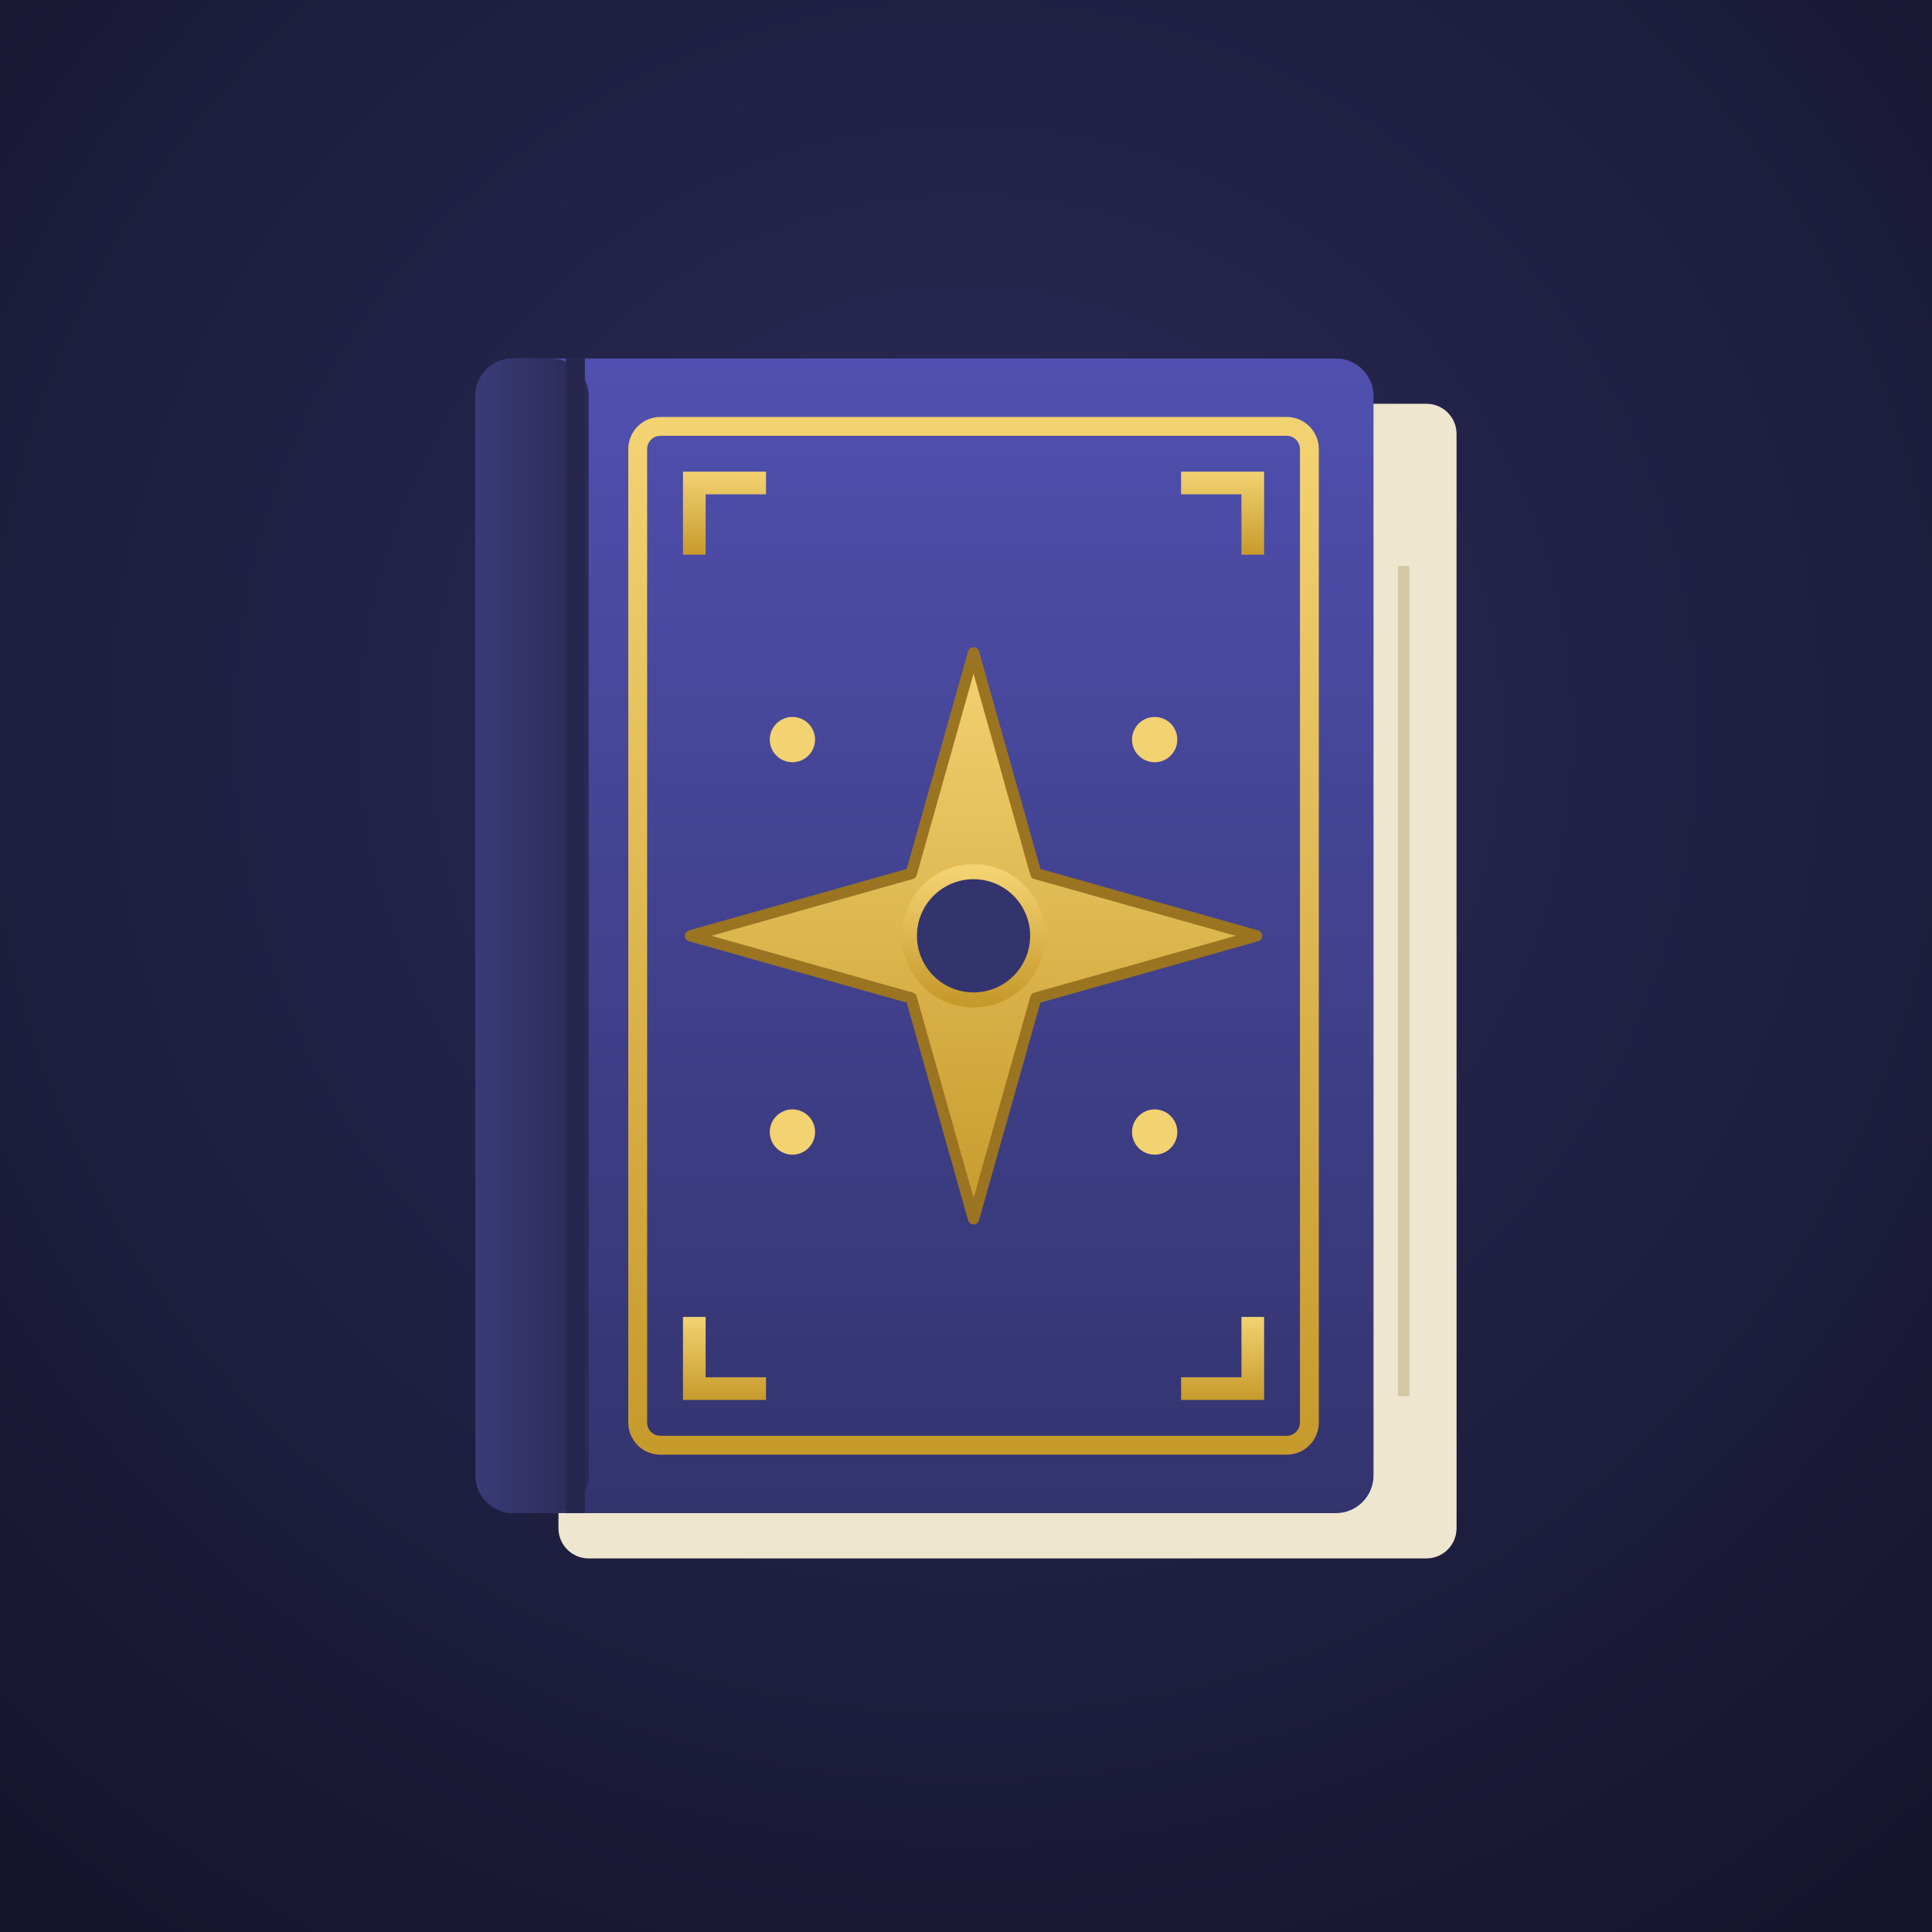
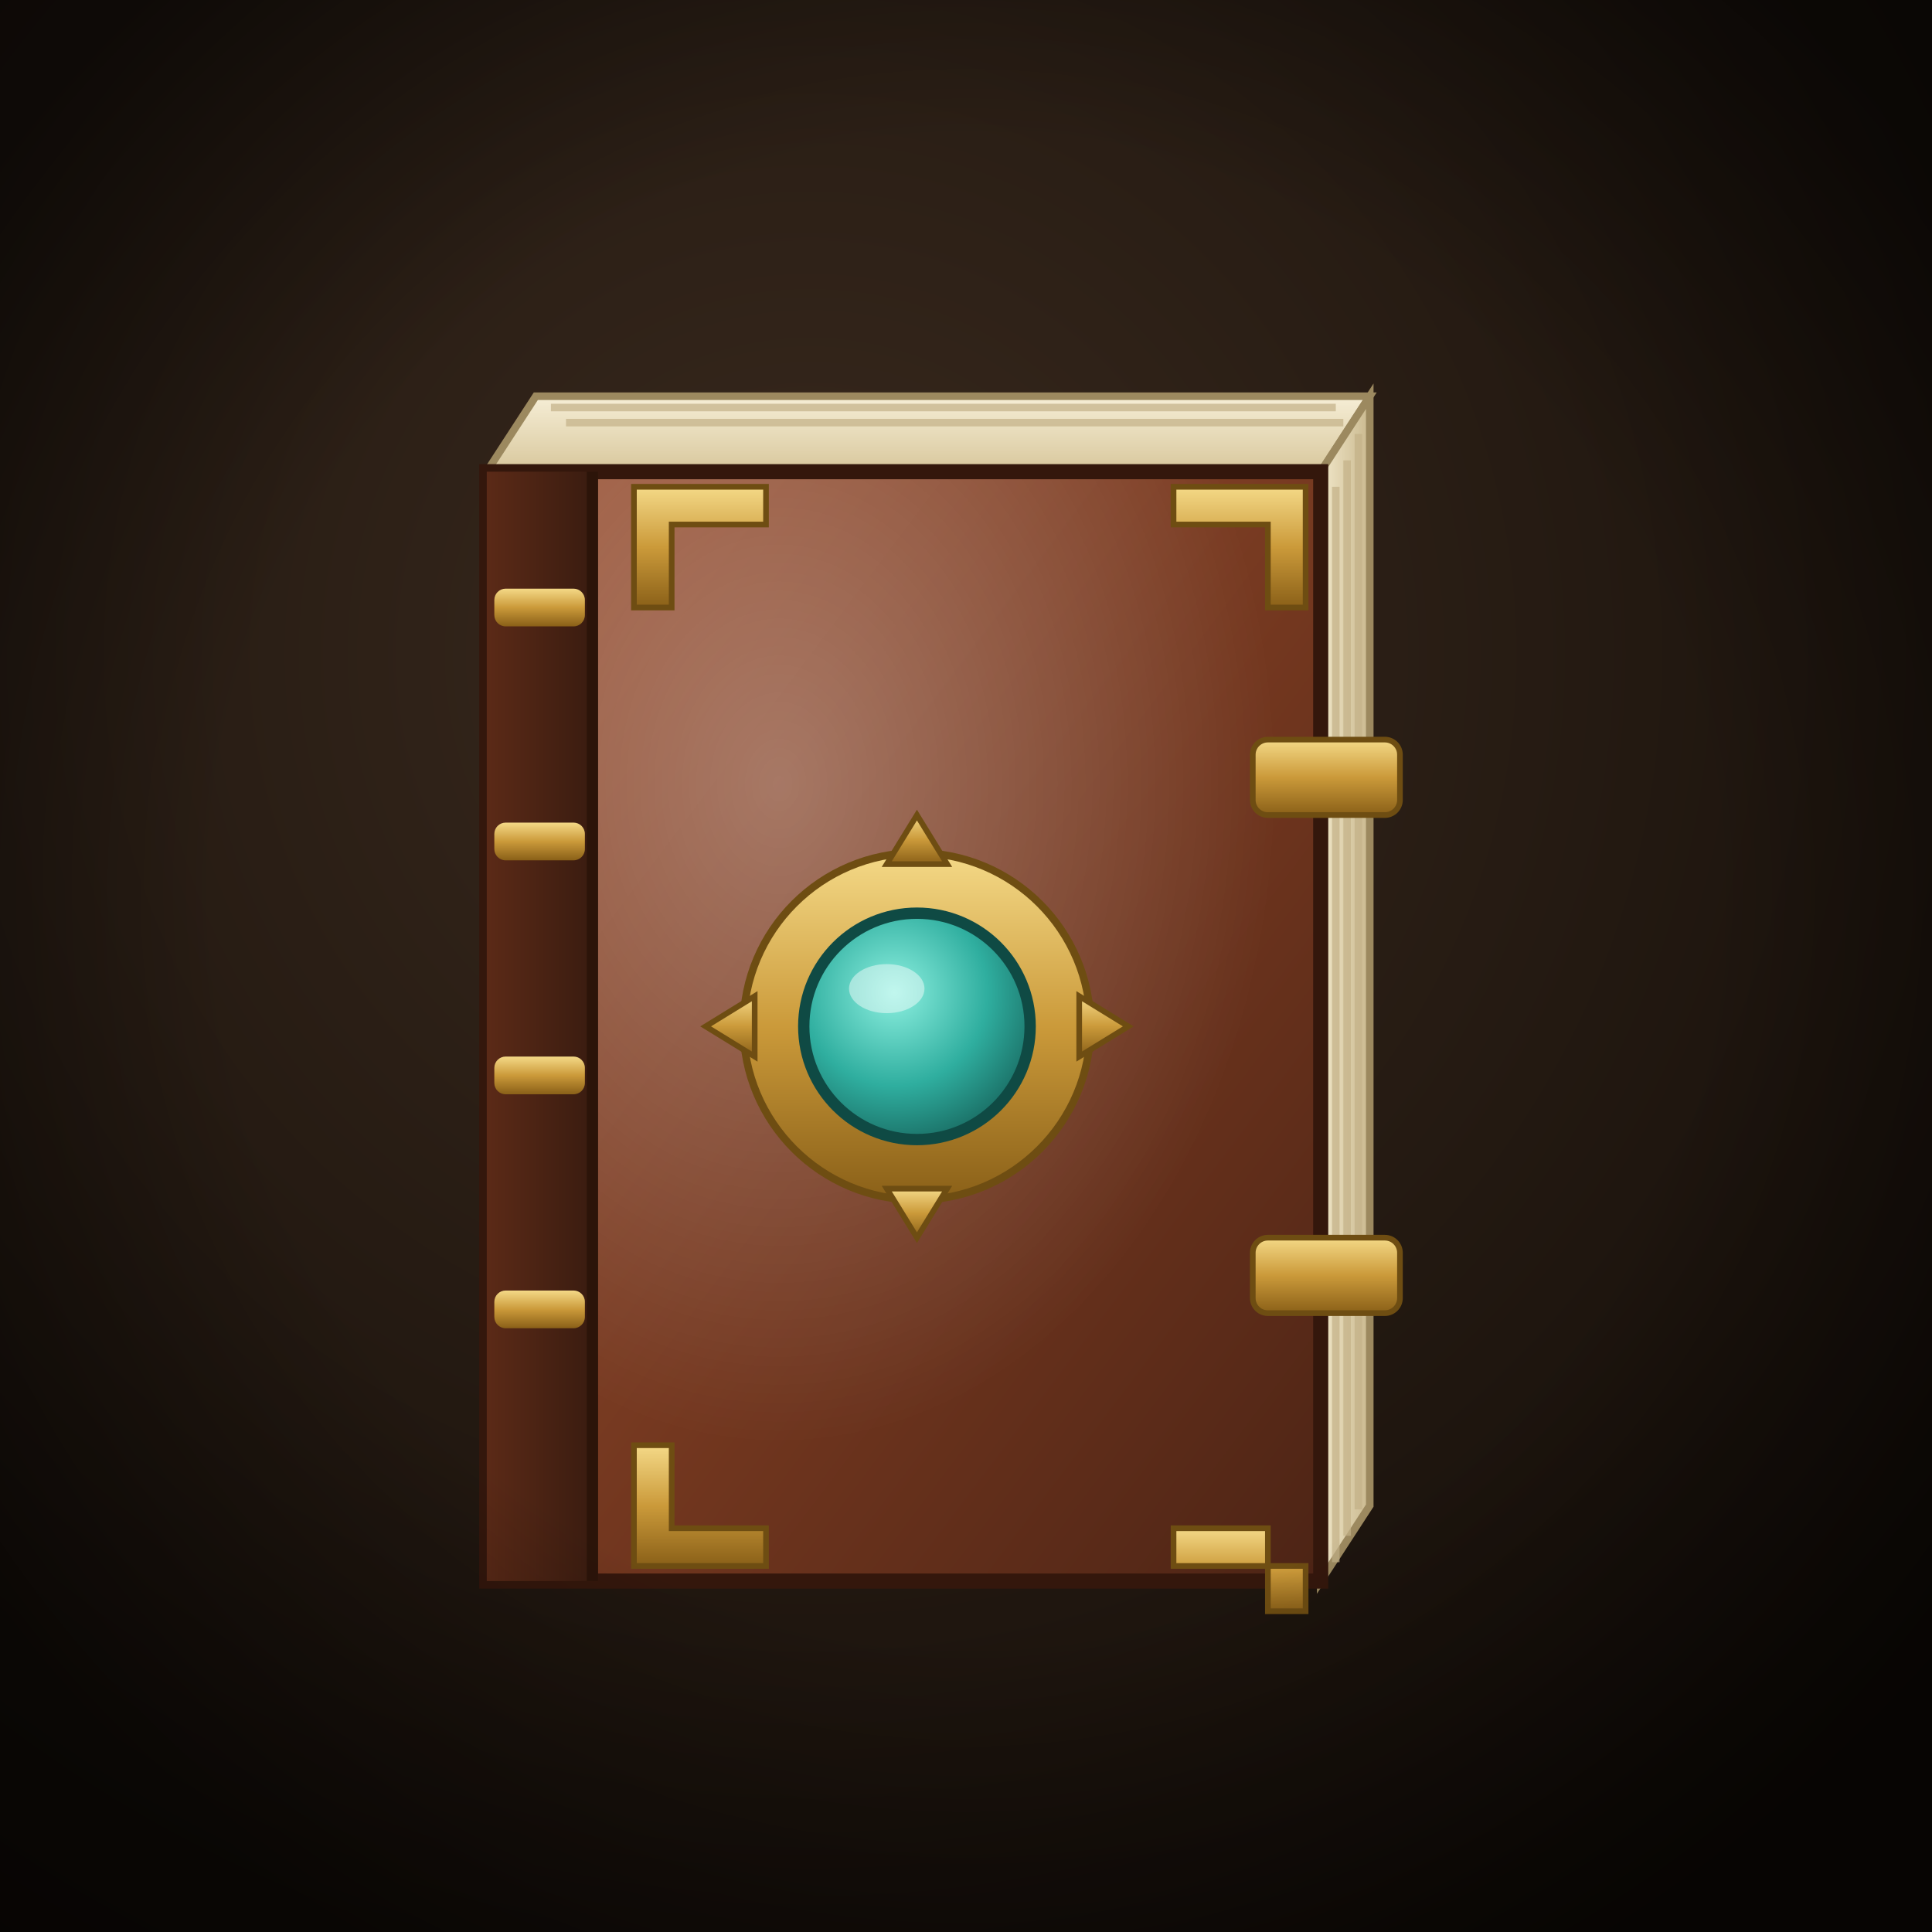
<svg xmlns="http://www.w3.org/2000/svg" width="1024" height="1024" viewBox="0 0 1024 1024">
  <defs>
-     <radialGradient id="bg" cx="50%" cy="38%" r="75%">
-       <stop offset="0%" stop-color="#2c2c5a" />
-       <stop offset="100%" stop-color="#15152e" />
+     <radialGradient id="bg" cx="42%" cy="34%" r="80%">
+       <stop offset="0%" stop-color="#3a2a1e" />
+       <stop offset="100%" stop-color="#0f0a06" />
    </radialGradient>
-     <linearGradient id="cover" x1="0" y1="0" x2="0" y2="1">
-       <stop offset="0%" stop-color="#5050b0" />
-       <stop offset="100%" stop-color="#33336e" />
+     <linearGradient id="leather" x1="0" y1="0" x2="1" y2="1">
+       <stop offset="0%" stop-color="#9c5436" />
+       <stop offset="55%" stop-color="#73371f" />
+       <stop offset="100%" stop-color="#4d2415" />
    </linearGradient>
-     <linearGradient id="spine" x1="0" y1="0" x2="1" y2="0">
-       <stop offset="0%" stop-color="#3a3a78" />
-       <stop offset="100%" stop-color="#2a2a55" />
+     <linearGradient id="spineLeather" x1="0" y1="0" x2="1" y2="0">
+       <stop offset="0%" stop-color="#5b2a17" />
+       <stop offset="100%" stop-color="#3a1c10" />
    </linearGradient>
-     <linearGradient id="gold" x1="0" y1="0" x2="0" y2="1">
-       <stop offset="0%" stop-color="#f3d271" />
-       <stop offset="100%" stop-color="#c79a2c" />
+     <linearGradient id="brass" x1="0" y1="0" x2="0" y2="1">
+       <stop offset="0%" stop-color="#f4d987" />
+       <stop offset="50%" stop-color="#cb9a3a" />
+       <stop offset="100%" stop-color="#8a6018" />
    </linearGradient>
+     <linearGradient id="pages" x1="0" y1="0" x2="1" y2="0">
+       <stop offset="0%" stop-color="#f1e7c9" />
+       <stop offset="100%" stop-color="#cab98f" />
+     </linearGradient>
+     <linearGradient id="pagesTop" x1="0" y1="0" x2="0" y2="1">
+       <stop offset="0%" stop-color="#f6eed6" />
+       <stop offset="100%" stop-color="#d8c79c" />
+     </linearGradient>
+     <radialGradient id="gem" cx="40%" cy="35%" r="75%">
+       <stop offset="0%" stop-color="#8df0e0" />
+       <stop offset="55%" stop-color="#2fae9f" />
+       <stop offset="100%" stop-color="#155f57" />
+     </radialGradient>
+     <radialGradient id="sheen" cx="35%" cy="28%" r="60%">
+       <stop offset="0%" stop-color="#ffffff" stop-opacity="0.28" />
+       <stop offset="100%" stop-color="#ffffff" stop-opacity="0" />
+     </radialGradient>
+     <radialGradient id="vignette" cx="50%" cy="46%" r="62%">
+       <stop offset="62%" stop-color="#000000" stop-opacity="0" />
+       <stop offset="100%" stop-color="#000000" stop-opacity="0.55" />
+     </radialGradient>
  </defs>
  <rect width="1024" height="1024" fill="url(#bg)" />
-   <rect x="296" y="214" width="476" height="612" rx="16" fill="#efe6cf" />
-   <g stroke="#cdbf9a" stroke-width="6" opacity="0.8">
-     <line x1="744" y1="300" x2="744" y2="740" />
-     <line x1="724" y1="300" x2="724" y2="740" />
-     <line x1="704" y1="300" x2="704" y2="740" />
+   <polygon points="258,250 700,250 726,210 284,210" fill="url(#pagesTop)" stroke="#9c895f" stroke-width="4" />
+   <g stroke="#c3b187" stroke-width="4" opacity="0.7">
+     <line x1="292" y1="216" x2="708" y2="216" />
+     <line x1="300" y1="224" x2="712" y2="224" />
  </g>
-   <rect x="252" y="190" width="476" height="612" rx="20" fill="url(#cover)" />
-   <rect x="252" y="190" width="60" height="612" rx="20" fill="url(#spine)" />
-   <rect x="300" y="190" width="10" height="612" fill="#26264e" />
-   <rect x="338" y="226" width="356" height="540" rx="12" fill="none" stroke="url(#gold)" stroke-width="10" />
-   <g fill="url(#gold)">
-     <path d="M362 250 h44 v12 h-32 v32 h-12 z" />
-     <path d="M670 250 h-44 v12 h32 v32 h12 z" />
-     <path d="M362 742 h44 v-12 h-32 v-32 h-12 z" />
-     <path d="M670 742 h-44 v-12 h32 v-32 h12 z" />
+   <polygon points="700,250 700,838 726,798 726,210" fill="url(#pages)" stroke="#9c895f" stroke-width="4" />
+   <g stroke="#c3b187" stroke-width="4" opacity="0.7">
+     <line x1="708" y1="258" x2="708" y2="828" />
+     <line x1="714" y1="244" x2="714" y2="814" />
+     <line x1="720" y1="230" x2="720" y2="800" />
  </g>
-   <polygon points="516,346 549,463 666,496 549,529 516,646 483,529 366,496 483,463" fill="url(#gold)" stroke="#9a7420" stroke-width="6" stroke-linejoin="round" />
-   <circle cx="516" cy="496" r="34" fill="#33336e" stroke="url(#gold)" stroke-width="8" />
-   <g fill="#f3d271">
-     <circle cx="612" cy="392" r="12" />
-     <circle cx="612" cy="600" r="12" />
-     <circle cx="420" cy="600" r="12" />
-     <circle cx="420" cy="392" r="12" />
+   <polygon points="258,250 700,250 700,838 258,838" fill="url(#leather)" />
+   <polygon points="258,250 700,250 700,838 258,838" fill="url(#sheen)" />
+   <polygon points="258,250 700,250 700,838 258,838" fill="none" stroke="#34170c" stroke-width="8" />
+   <rect x="258" y="250" width="56" height="588" fill="url(#spineLeather)" />
+   <line x1="314" y1="250" x2="314" y2="838" stroke="#2c1409" stroke-width="6" />
+   <g fill="url(#brass)">
+     <rect x="262" y="312" width="48" height="20" rx="6" />
+     <rect x="262" y="436" width="48" height="20" rx="6" />
+     <rect x="262" y="560" width="48" height="20" rx="6" />
+     <rect x="262" y="684" width="48" height="20" rx="6" />
  </g>
+   <g fill="url(#brass)" stroke="#6e4d12" stroke-width="3">
+     <path d="M336 258 h70 v20 h-50 v44 h-20 z" />
+     <path d="M692 258 h-70 v20 h50 v44 h20 z" />
+     <path d="M336 830 h70 v-20 h-50 v-44 h-20 z" />
+     <path d="M692 830 h-70 v-20 h50 v44 h20 z" />
+   </g>
+   <circle cx="486" cy="544" r="92" fill="url(#brass)" stroke="#6e4d12" stroke-width="4" />
+   <g fill="url(#brass)" stroke="#6e4d12" stroke-width="3">
+     <path d="M486 432 l16 26 h-32 z" />
+     <path d="M486 656 l16 -26 h-32 z" />
+     <path d="M374 544 l26 16 v-32 z" />
+     <path d="M598 544 l-26 16 v-32 z" />
+   </g>
+   <circle cx="486" cy="544" r="60" fill="url(#gem)" stroke="#0f4a44" stroke-width="6" />
+   <ellipse cx="470" cy="524" rx="20" ry="13" fill="#ffffff" opacity="0.45" />
+   <g fill="url(#brass)" stroke="#6e4d12" stroke-width="3">
+     <rect x="664" y="392" width="78" height="40" rx="8" />
+     <rect x="664" y="656" width="78" height="40" rx="8" />
+   </g>
+   <rect width="1024" height="1024" fill="url(#vignette)" />
</svg>
